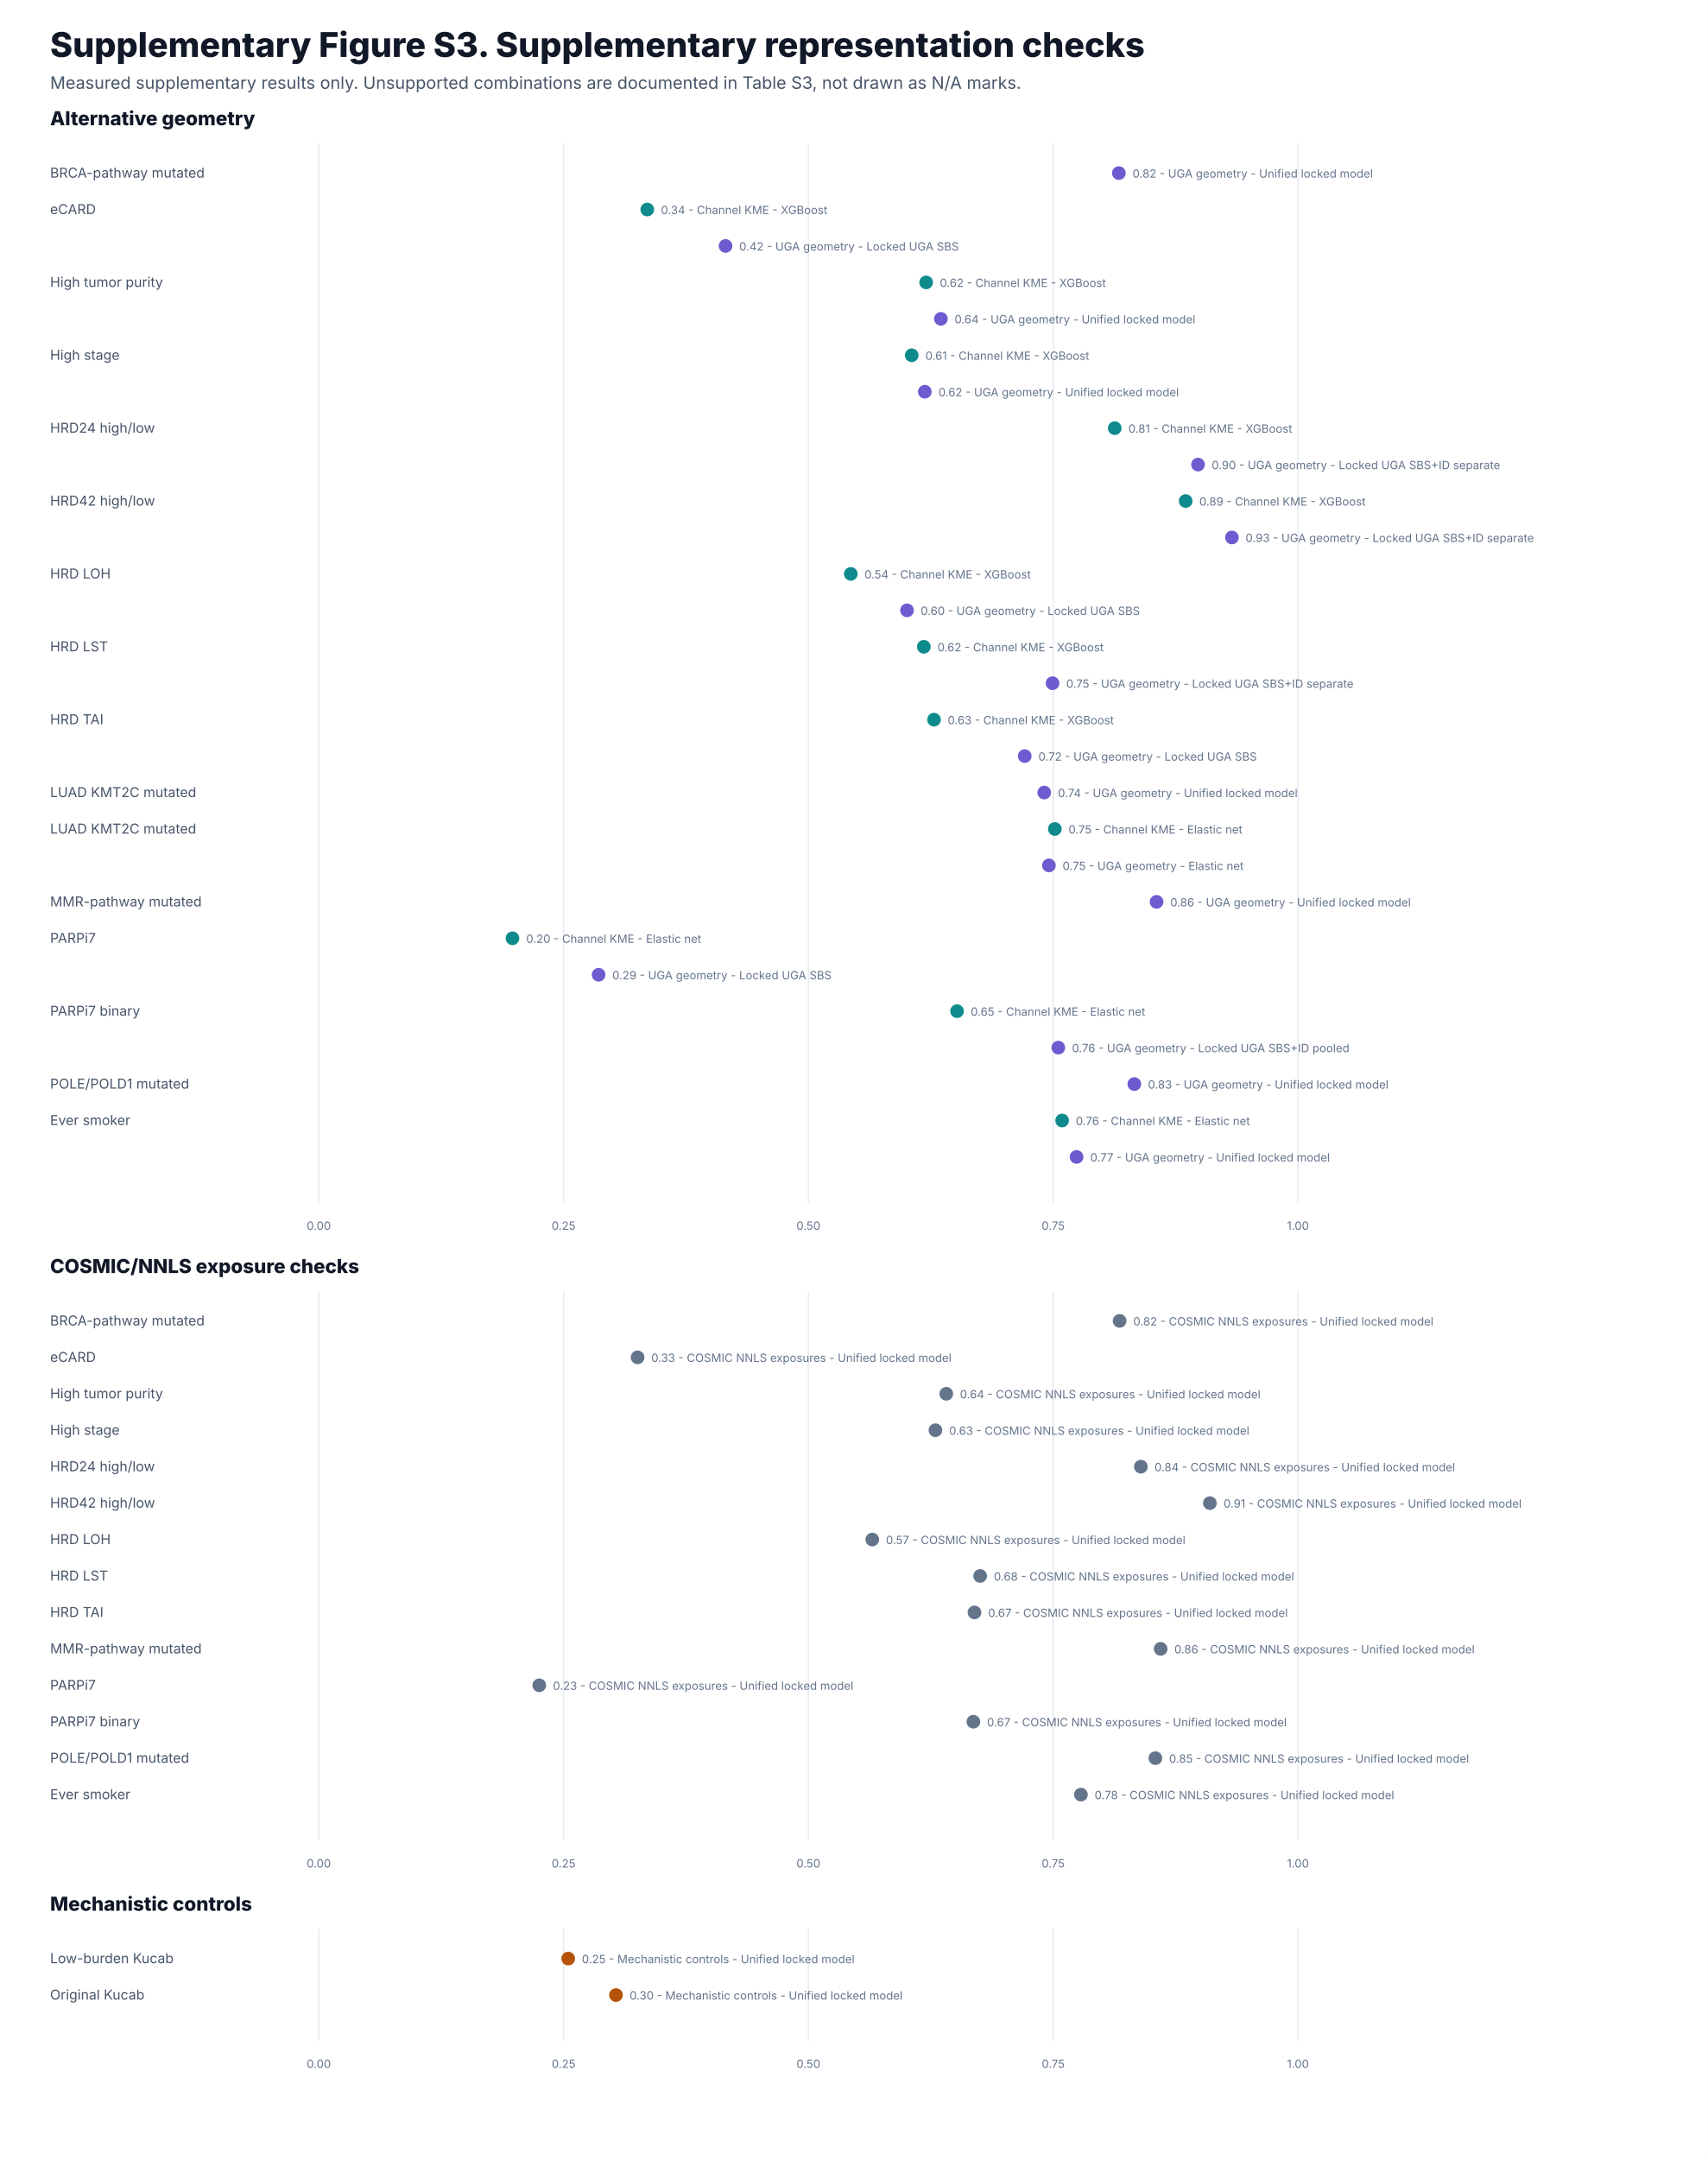
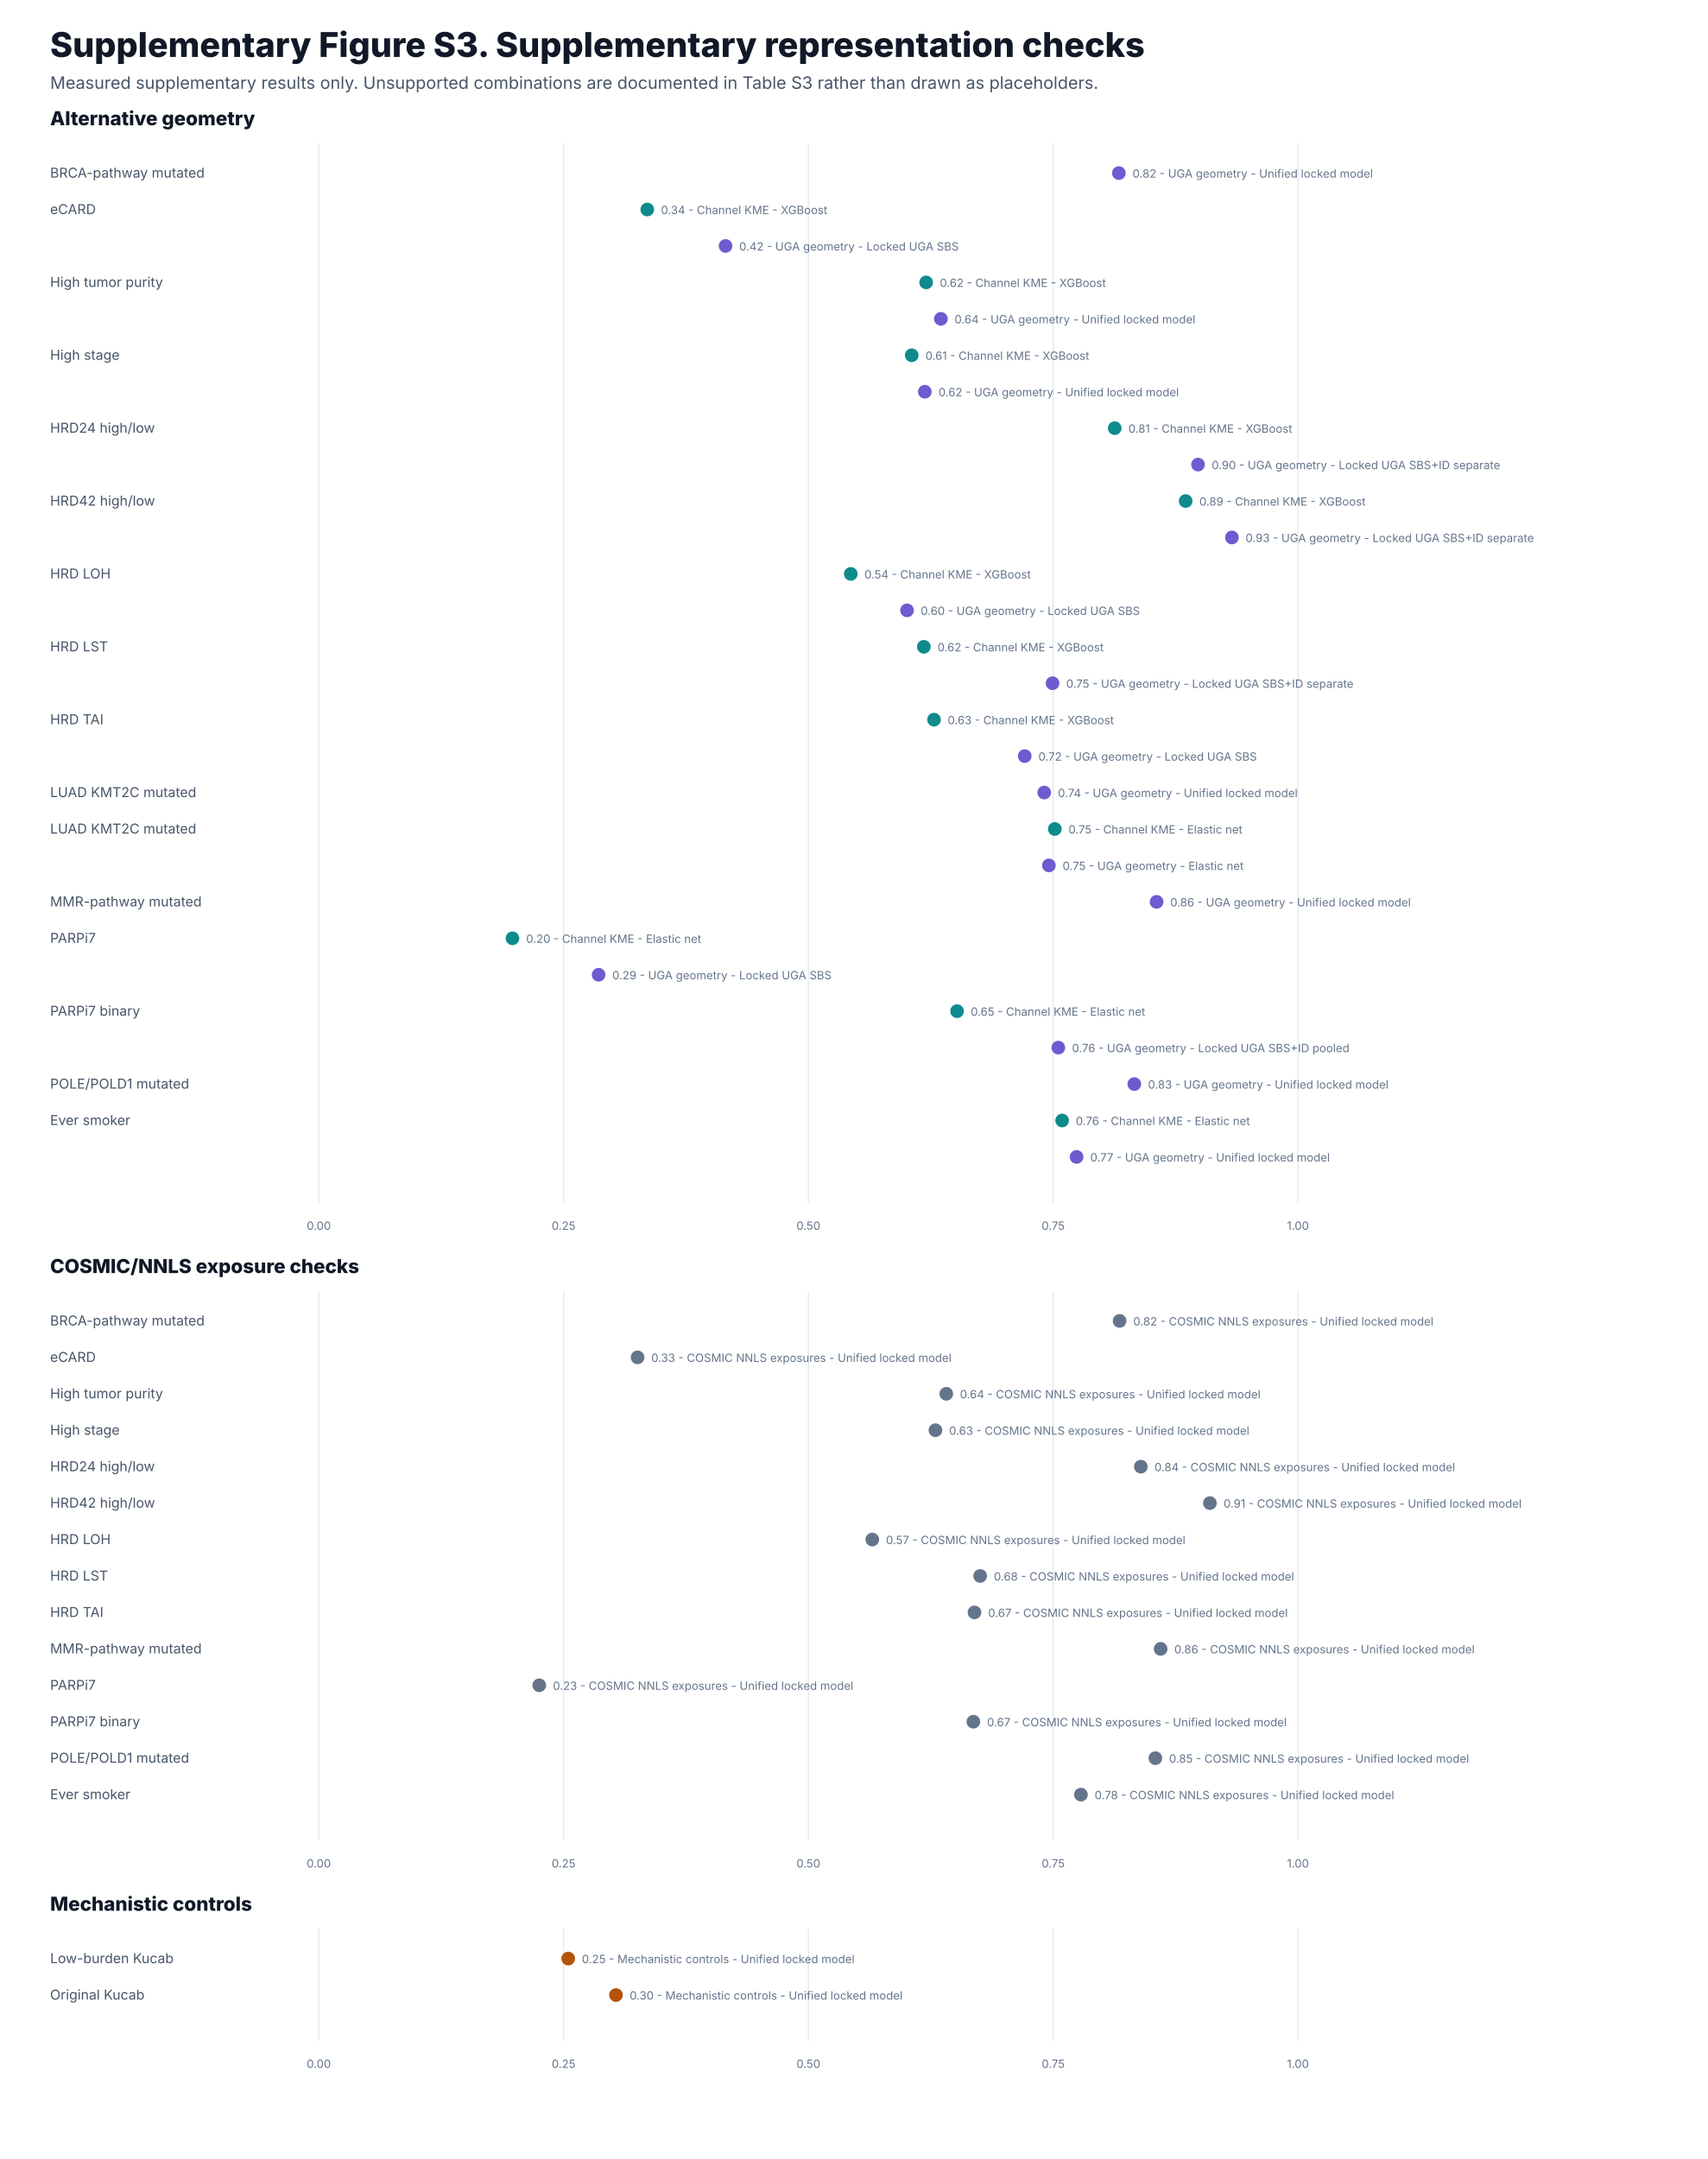
<svg xmlns="http://www.w3.org/2000/svg" width="1500" height="1896" viewBox="0 0 1500 1896">
  <defs>
    <marker id="arrow" viewBox="0 0 10 10" refX="9" refY="5" markerWidth="8" markerHeight="8" orient="auto-start-reverse">
      <path d="M0,0 L10,5 L0,10 z" fill="#334155" />
    </marker>
    <linearGradient id="heat" x1="0" x2="1">
      <stop offset="0%" stop-color="#EFF6FF" />
      <stop offset="100%" stop-color="#1D4ED8" />
    </linearGradient>
  </defs>
  <style>
  text{font-family:Inter,Arial,sans-serif;fill:#111827;letter-spacing:0}.title{font-size:30px;font-weight:760}.subtitle{font-size:15px;fill:#475569}.panel-title{font-size:17px;font-weight:760}.label{font-size:14px}.small{font-size:12px;fill:#475569}.tiny{font-size:10px;fill:#64748B}.value{font-size:14px;font-weight:700}.sig{font-size:16px;font-weight:800;fill:#111827}.axis{stroke:#CBD5E1;stroke-width:1}.grid{stroke:#E2E8F0;stroke-width:1}.rule{stroke:#334155;stroke-width:1.8}.card{fill:#FFFFFF;stroke:#CBD5E1;stroke-width:1.2}.soft{fill:#F8FAFC}.shadow{filter:drop-shadow(0 2px 3px rgba(15,23,42,.10))}
  </style>
  <rect width="1500" height="1896" fill="#FFFFFF" />
  <text x="44" y="50" class="title">Supplementary Figure S3. Supplementary representation checks</text>
-   <text x="44" y="78" class="subtitle">Measured supplementary results only. Unsupported combinations are documented in Table S3, not drawn as N/A marks.</text>
+   <text x="44" y="78" class="subtitle">Measured supplementary results only. Unsupported combinations are documented in Table S3 rather than drawn as placeholders.</text>
  <text x="44" y="110" class="panel-title">Alternative geometry</text>
  <line x1="280" y1="126" x2="280" y2="1056" class="grid" />
  <text x="280" y="1080" text-anchor="middle" class="tiny">0.00</text>
  <line x1="495" y1="126" x2="495" y2="1056" class="grid" />
  <text x="495" y="1080" text-anchor="middle" class="tiny">0.25</text>
  <line x1="710" y1="126" x2="710" y2="1056" class="grid" />
  <text x="710" y="1080" text-anchor="middle" class="tiny">0.50</text>
  <line x1="925" y1="126" x2="925" y2="1056" class="grid" />
  <text x="925" y="1080" text-anchor="middle" class="tiny">0.75</text>
  <line x1="1140" y1="126" x2="1140" y2="1056" class="grid" />
  <text x="1140" y="1080" text-anchor="middle" class="tiny">1.00</text>
  <text x="44" y="156" class="small">BRCA-pathway mutated</text>
  <circle cx="982.67" cy="152" r="6" fill="#6D5BD0" />
  <text x="994.67" y="156" class="tiny">0.82 - UGA geometry - Unified locked model</text>
  <text x="44" y="188" class="small">eCARD</text>
  <circle cx="568.499" cy="184" r="6" fill="#0F8B8D" />
  <text x="580.499" y="188" class="tiny">0.34 - Channel KME - XGBoost</text>
  <circle cx="637.234" cy="216" r="6" fill="#6D5BD0" />
  <text x="649.234" y="220" class="tiny">0.42 - UGA geometry - Locked UGA SBS</text>
  <text x="44" y="252" class="small">High tumor purity</text>
  <circle cx="813.421" cy="248" r="6" fill="#0F8B8D" />
  <text x="825.421" y="252" class="tiny">0.62 - Channel KME - XGBoost</text>
  <circle cx="826.361" cy="280" r="6" fill="#6D5BD0" />
  <text x="838.361" y="284" class="tiny">0.64 - UGA geometry - Unified locked model</text>
  <text x="44" y="316" class="small">High stage</text>
  <circle cx="800.763" cy="312" r="6" fill="#0F8B8D" />
  <text x="812.763" y="316" class="tiny">0.61 - Channel KME - XGBoost</text>
  <circle cx="812.255" cy="344" r="6" fill="#6D5BD0" />
  <text x="824.255" y="348" class="tiny">0.62 - UGA geometry - Unified locked model</text>
  <text x="44" y="380" class="small">HRD24 high/low</text>
  <circle cx="979.047" cy="376" r="6" fill="#0F8B8D" />
  <text x="991.047" y="380" class="tiny">0.81 - Channel KME - XGBoost</text>
  <circle cx="1052.183" cy="408" r="6" fill="#6D5BD0" />
  <text x="1064.183" y="412" class="tiny">0.90 - UGA geometry - Locked UGA SBS+ID separate</text>
  <text x="44" y="444" class="small">HRD42 high/low</text>
  <circle cx="1041.349" cy="440" r="6" fill="#0F8B8D" />
  <text x="1053.349" y="444" class="tiny">0.89 - Channel KME - XGBoost</text>
  <circle cx="1081.973" cy="472" r="6" fill="#6D5BD0" />
  <text x="1093.973" y="476" class="tiny">0.93 - UGA geometry - Locked UGA SBS+ID separate</text>
  <text x="44" y="508" class="small">HRD LOH</text>
  <circle cx="747.239" cy="504" r="6" fill="#0F8B8D" />
  <text x="759.239" y="508" class="tiny">0.54 - Channel KME - XGBoost</text>
  <circle cx="796.636" cy="536" r="6" fill="#6D5BD0" />
  <text x="808.636" y="540" class="tiny">0.60 - UGA geometry - Locked UGA SBS</text>
  <text x="44" y="572" class="small">HRD LST</text>
  <circle cx="811.395" cy="568" r="6" fill="#0F8B8D" />
  <text x="823.395" y="572" class="tiny">0.62 - Channel KME - XGBoost</text>
  <circle cx="924.441" cy="600" r="6" fill="#6D5BD0" />
  <text x="936.441" y="604" class="tiny">0.75 - UGA geometry - Locked UGA SBS+ID separate</text>
  <text x="44" y="636" class="small">HRD TAI</text>
  <circle cx="820.336" cy="632" r="6" fill="#0F8B8D" />
  <text x="832.336" y="636" class="tiny">0.63 - Channel KME - XGBoost</text>
  <circle cx="899.992" cy="664" r="6" fill="#6D5BD0" />
  <text x="911.992" y="668" class="tiny">0.72 - UGA geometry - Locked UGA SBS</text>
  <text x="44" y="700" class="small">LUAD KMT2C mutated</text>
  <circle cx="917.15" cy="696" r="6" fill="#6D5BD0" />
  <text x="929.15" y="700" class="tiny">0.74 - UGA geometry - Unified locked model</text>
  <text x="44" y="732" class="small">LUAD KMT2C mutated</text>
  <circle cx="926.433" cy="728" r="6" fill="#0F8B8D" />
  <text x="938.433" y="732" class="tiny">0.75 - Channel KME - Elastic net</text>
  <circle cx="921.247" cy="760" r="6" fill="#6D5BD0" />
  <text x="933.247" y="764" class="tiny">0.75 - UGA geometry - Elastic net</text>
  <text x="44" y="796" class="small">MMR-pathway mutated</text>
  <circle cx="1015.811" cy="792" r="6" fill="#6D5BD0" />
  <text x="1027.811" y="796" class="tiny">0.86 - UGA geometry - Unified locked model</text>
  <text x="44" y="828" class="small">PARPi7</text>
  <circle cx="450.098" cy="824" r="6" fill="#0F8B8D" />
  <text x="462.098" y="828" class="tiny">0.20 - Channel KME - Elastic net</text>
  <circle cx="525.759" cy="856" r="6" fill="#6D5BD0" />
  <text x="537.759" y="860" class="tiny">0.29 - UGA geometry - Locked UGA SBS</text>
  <text x="44" y="892" class="small">PARPi7 binary</text>
  <circle cx="840.568" cy="888" r="6" fill="#0F8B8D" />
  <text x="852.568" y="892" class="tiny">0.65 - Channel KME - Elastic net</text>
  <circle cx="929.493" cy="920" r="6" fill="#6D5BD0" />
  <text x="941.493" y="924" class="tiny">0.76 - UGA geometry - Locked UGA SBS+ID pooled</text>
  <text x="44" y="956" class="small">POLE/POLD1 mutated</text>
  <circle cx="996.258" cy="952" r="6" fill="#6D5BD0" />
  <text x="1008.258" y="956" class="tiny">0.83 - UGA geometry - Unified locked model</text>
  <text x="44" y="988" class="small">Ever smoker</text>
  <circle cx="932.861" cy="984" r="6" fill="#0F8B8D" />
  <text x="944.861" y="988" class="tiny">0.76 - Channel KME - Elastic net</text>
  <circle cx="945.543" cy="1016" r="6" fill="#6D5BD0" />
  <text x="957.543" y="1020" class="tiny">0.77 - UGA geometry - Unified locked model</text>
  <text x="44" y="1118" class="panel-title">COSMIC/NNLS exposure checks</text>
  <line x1="280" y1="1134" x2="280" y2="1616" class="grid" />
  <text x="280" y="1640" text-anchor="middle" class="tiny">0.00</text>
  <line x1="495" y1="1134" x2="495" y2="1616" class="grid" />
  <text x="495" y="1640" text-anchor="middle" class="tiny">0.25</text>
  <line x1="710" y1="1134" x2="710" y2="1616" class="grid" />
  <text x="710" y="1640" text-anchor="middle" class="tiny">0.50</text>
  <line x1="925" y1="1134" x2="925" y2="1616" class="grid" />
  <text x="925" y="1640" text-anchor="middle" class="tiny">0.75</text>
  <line x1="1140" y1="1134" x2="1140" y2="1616" class="grid" />
  <text x="1140" y="1640" text-anchor="middle" class="tiny">1.00</text>
  <text x="44" y="1164" class="small">BRCA-pathway mutated</text>
  <circle cx="983.328" cy="1160" r="6" fill="#64748B" />
  <text x="995.328" y="1164" class="tiny">0.82 - COSMIC NNLS exposures - Unified locked model</text>
  <text x="44" y="1196" class="small">eCARD</text>
  <circle cx="559.98" cy="1192" r="6" fill="#64748B" />
  <text x="571.98" y="1196" class="tiny">0.33 - COSMIC NNLS exposures - Unified locked model</text>
  <text x="44" y="1228" class="small">High tumor purity</text>
  <circle cx="831.105" cy="1224" r="6" fill="#64748B" />
  <text x="843.105" y="1228" class="tiny">0.64 - COSMIC NNLS exposures - Unified locked model</text>
  <text x="44" y="1260" class="small">High stage</text>
  <circle cx="821.585" cy="1256" r="6" fill="#64748B" />
  <text x="833.585" y="1260" class="tiny">0.63 - COSMIC NNLS exposures - Unified locked model</text>
  <text x="44" y="1292" class="small">HRD24 high/low</text>
  <circle cx="1001.982" cy="1288" r="6" fill="#64748B" />
  <text x="1013.982" y="1292" class="tiny">0.84 - COSMIC NNLS exposures - Unified locked model</text>
  <text x="44" y="1324" class="small">HRD42 high/low</text>
  <circle cx="1062.628" cy="1320" r="6" fill="#64748B" />
  <text x="1074.628" y="1324" class="tiny">0.91 - COSMIC NNLS exposures - Unified locked model</text>
  <text x="44" y="1356" class="small">HRD LOH</text>
  <circle cx="766.103" cy="1352" r="6" fill="#64748B" />
  <text x="778.103" y="1356" class="tiny">0.57 - COSMIC NNLS exposures - Unified locked model</text>
  <text x="44" y="1388" class="small">HRD LST</text>
  <circle cx="860.866" cy="1384" r="6" fill="#64748B" />
  <text x="872.866" y="1388" class="tiny">0.68 - COSMIC NNLS exposures - Unified locked model</text>
  <text x="44" y="1420" class="small">HRD TAI</text>
  <circle cx="855.87" cy="1416" r="6" fill="#64748B" />
  <text x="867.87" y="1420" class="tiny">0.67 - COSMIC NNLS exposures - Unified locked model</text>
  <text x="44" y="1452" class="small">MMR-pathway mutated</text>
  <circle cx="1019.377" cy="1448" r="6" fill="#64748B" />
  <text x="1031.377" y="1452" class="tiny">0.86 - COSMIC NNLS exposures - Unified locked model</text>
  <text x="44" y="1484" class="small">PARPi7</text>
  <circle cx="473.627" cy="1480" r="6" fill="#64748B" />
  <text x="485.627" y="1484" class="tiny">0.23 - COSMIC NNLS exposures - Unified locked model</text>
  <text x="44" y="1516" class="small">PARPi7 binary</text>
  <circle cx="854.895" cy="1512" r="6" fill="#64748B" />
  <text x="866.895" y="1516" class="tiny">0.67 - COSMIC NNLS exposures - Unified locked model</text>
  <text x="44" y="1548" class="small">POLE/POLD1 mutated</text>
  <circle cx="1014.772" cy="1544" r="6" fill="#64748B" />
  <text x="1026.772" y="1548" class="tiny">0.85 - COSMIC NNLS exposures - Unified locked model</text>
  <text x="44" y="1580" class="small">Ever smoker</text>
  <circle cx="949.368" cy="1576" r="6" fill="#64748B" />
  <text x="961.368" y="1580" class="tiny">0.78 - COSMIC NNLS exposures - Unified locked model</text>
  <text x="44" y="1678" class="panel-title">Mechanistic controls</text>
  <line x1="280" y1="1694" x2="280" y2="1792" class="grid" />
  <text x="280" y="1816" text-anchor="middle" class="tiny">0.00</text>
  <line x1="495" y1="1694" x2="495" y2="1792" class="grid" />
  <text x="495" y="1816" text-anchor="middle" class="tiny">0.25</text>
  <line x1="710" y1="1694" x2="710" y2="1792" class="grid" />
  <text x="710" y="1816" text-anchor="middle" class="tiny">0.50</text>
  <line x1="925" y1="1694" x2="925" y2="1792" class="grid" />
  <text x="925" y="1816" text-anchor="middle" class="tiny">0.75</text>
  <line x1="1140" y1="1694" x2="1140" y2="1792" class="grid" />
  <text x="1140" y="1816" text-anchor="middle" class="tiny">1.00</text>
  <text x="44" y="1724" class="small">Low-burden Kucab</text>
  <circle cx="499.048" cy="1720" r="6" fill="#B45309" />
  <text x="511.048" y="1724" class="tiny">0.25 - Mechanistic controls - Unified locked model</text>
  <text x="44" y="1756" class="small">Original Kucab</text>
  <circle cx="541" cy="1752" r="6" fill="#B45309" />
  <text x="553" y="1756" class="tiny">0.30 - Mechanistic controls - Unified locked model</text>
</svg>
